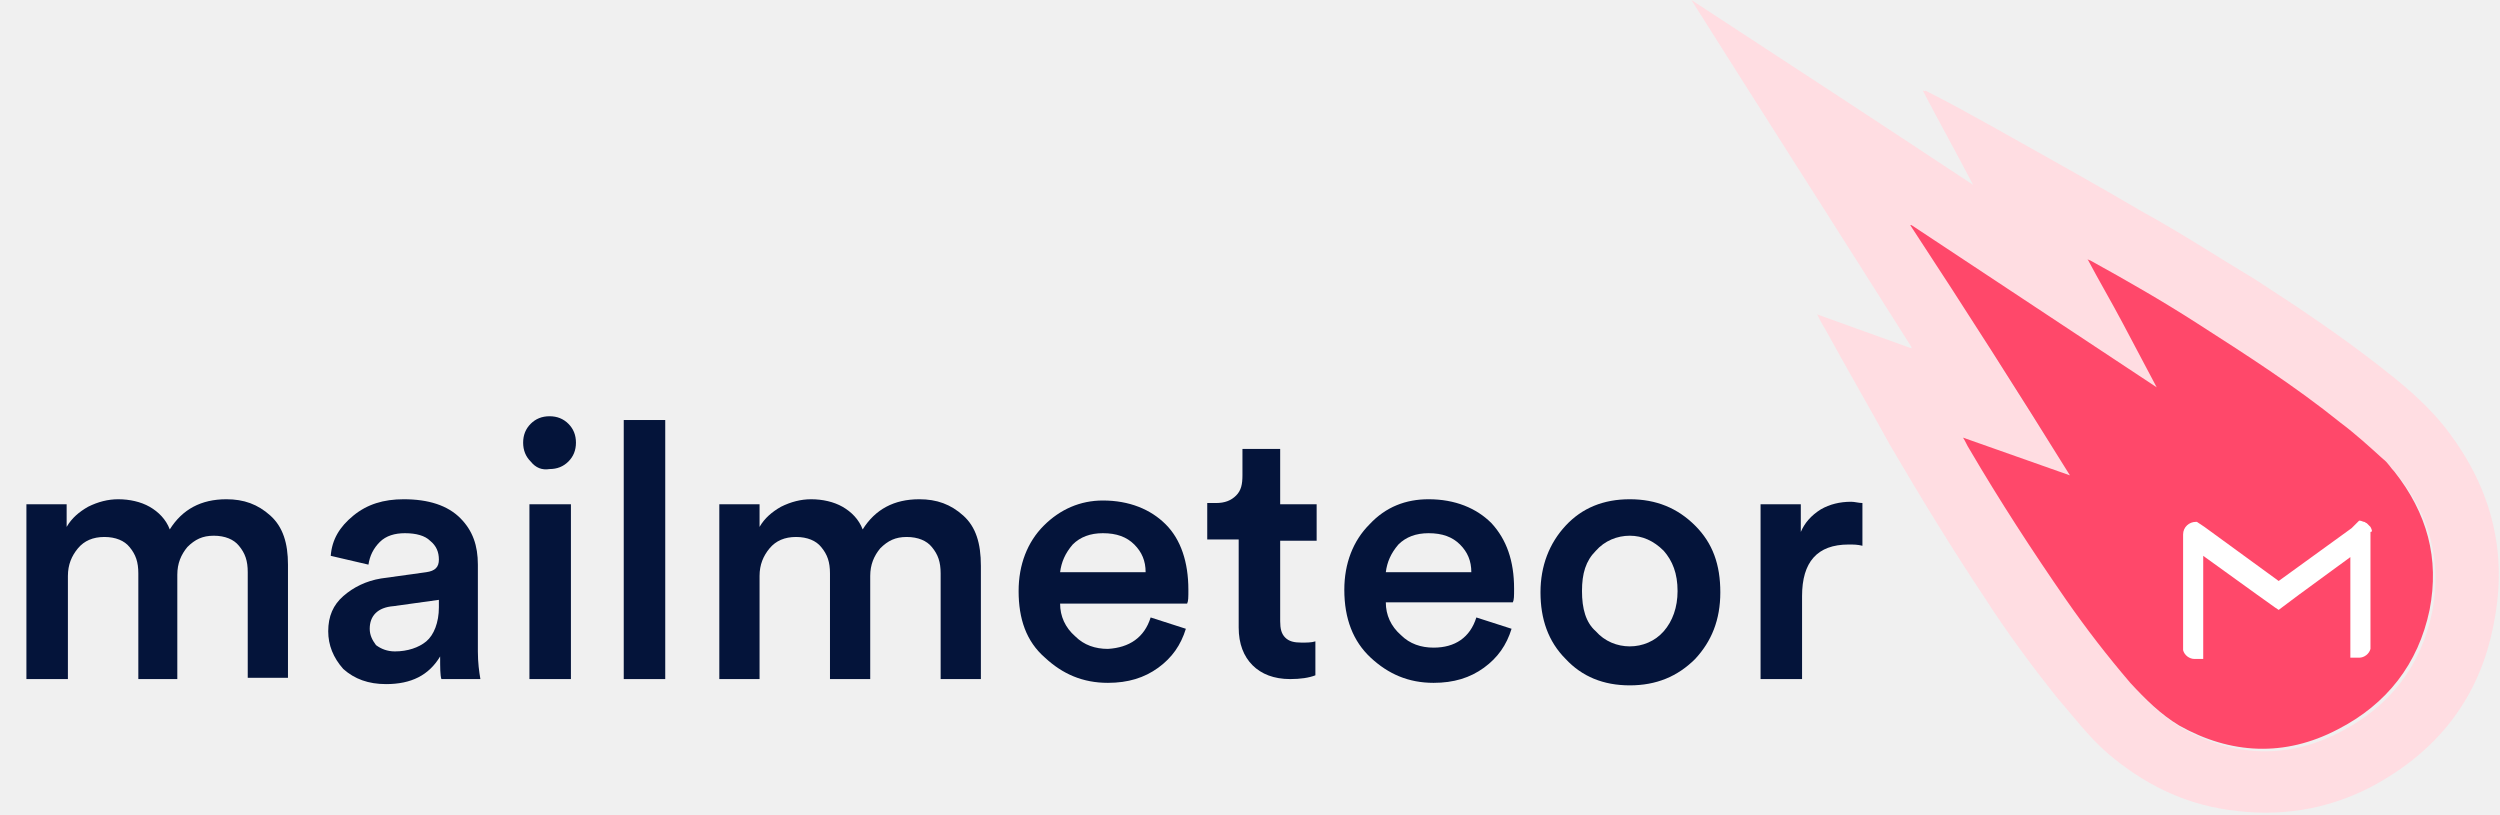
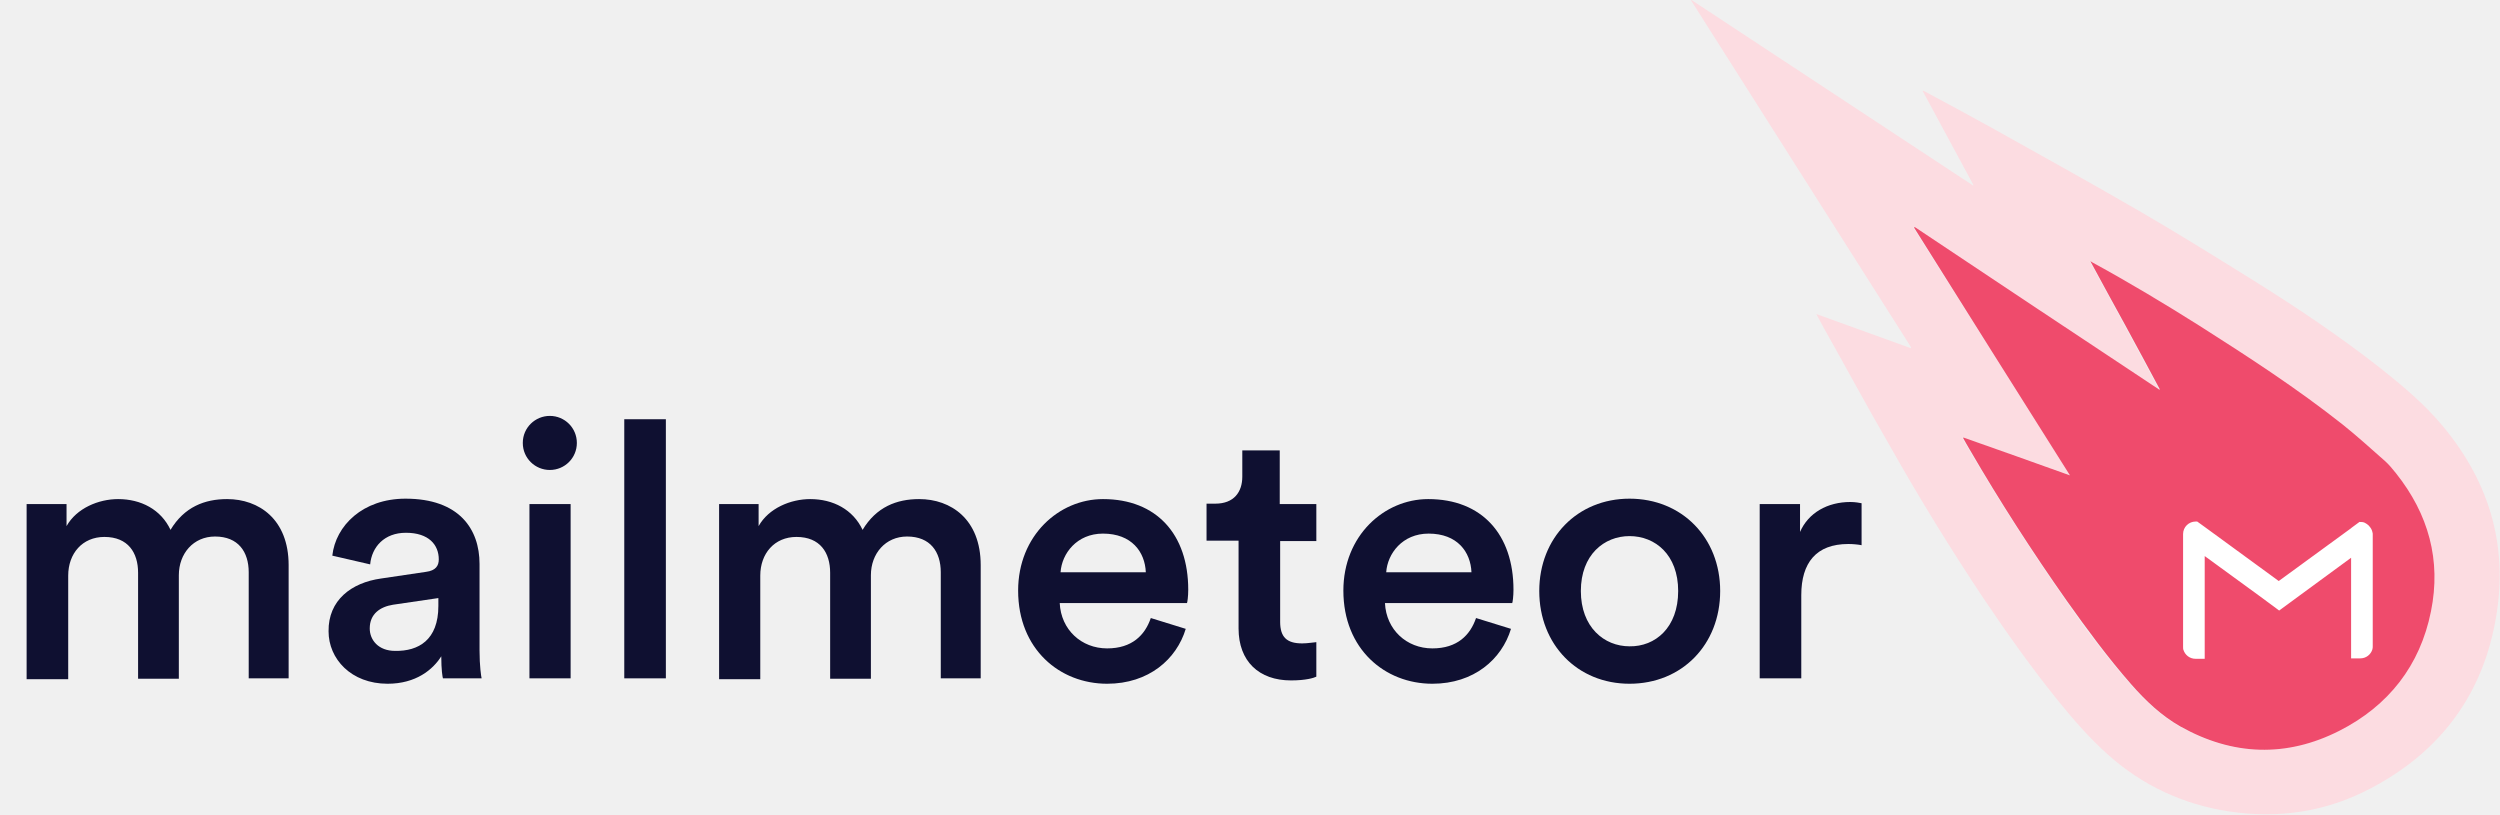
- <svg xmlns="http://www.w3.org/2000/svg" version="1.1" id="Calque_1" x="0px" y="0px" viewBox="0 0 198.8 64.8" style="enable-background:new 0 0 198.8 64.8;" xml:space="preserve">
+ <svg xmlns="http://www.w3.org/2000/svg" version="1.1" id="Logo" x="0px" y="0px" viewBox="0 0 601.1 195.8" style="enable-background:new 0 0 601.1 195.8;" xml:space="preserve">
  <style type="text/css">
- 	.st0{enable-background:new    ;}
- 	.st1{fill:#04143A;}
- 	.st2{fill:#FFDDE2;}
- 	.st3{fill:#FF486A;}
- 	.st4{fill:#FFFFFF;}
+ 	.st0{fill:#0F1031;}
+ 	.st1{fill:#FCDCE1;}
+ 	.st2{fill:#EF4B6C;}
+ 	.st3{fill:#FFFFFF;}
</style>
-   <g id="mailmeteor">
-     <g class="st0">
-       <path class="st1" d="M5.4,54H2.1V40.1h3.2v1.8c0.4-0.7,1-1.2,1.7-1.6c0.8-0.4,1.6-0.6,2.4-0.6c0.9,0,1.8,0.2,2.5,0.6    c0.7,0.4,1.3,1,1.6,1.8c1-1.6,2.5-2.4,4.5-2.4c1.4,0,2.5,0.4,3.5,1.3s1.4,2.2,1.4,3.9v9h-3.2v-8.4c0-0.9-0.2-1.5-0.7-2.1    c-0.4-0.5-1.1-0.8-2-0.8c-0.9,0-1.5,0.3-2.1,0.9c-0.5,0.6-0.8,1.3-0.8,2.2V54H11v-8.4c0-0.9-0.2-1.5-0.7-2.1    c-0.4-0.5-1.1-0.8-2-0.8c-0.9,0-1.6,0.3-2.1,0.9c-0.5,0.6-0.8,1.3-0.8,2.2V54z" />
-       <path class="st1" d="M26.1,50.2c0-1.2,0.4-2.1,1.2-2.8c0.8-0.7,1.8-1.2,3-1.4l3.6-0.5c0.7-0.1,1-0.4,1-1c0-0.6-0.2-1.1-0.7-1.5    c-0.4-0.4-1.1-0.6-2-0.6c-0.8,0-1.5,0.2-2,0.7c-0.5,0.5-0.8,1.1-0.9,1.8l-3-0.7c0.1-1.3,0.7-2.3,1.8-3.2c1.1-0.9,2.4-1.3,4-1.3    c2,0,3.5,0.5,4.5,1.5c1,1,1.4,2.2,1.4,3.7v6.9c0,0.9,0.1,1.6,0.2,2.2h-3.1c-0.1-0.3-0.1-0.9-0.1-1.8c-0.9,1.5-2.3,2.2-4.3,2.2    c-1.4,0-2.5-0.4-3.4-1.2C26.5,52.3,26.1,51.3,26.1,50.2z M31.4,51.8c1,0,1.9-0.3,2.5-0.8s1-1.5,1-2.7v-0.6l-3.6,0.5    C30,48.3,29.4,49,29.4,50c0,0.5,0.2,0.9,0.5,1.3C30.3,51.6,30.8,51.8,31.4,51.8z" />
-       <path class="st1" d="M42.2,36.7c-0.4-0.4-0.6-0.9-0.6-1.5s0.2-1.1,0.6-1.5c0.4-0.4,0.9-0.6,1.5-0.6c0.6,0,1.1,0.2,1.5,0.6    c0.4,0.4,0.6,0.9,0.6,1.5c0,0.6-0.2,1.1-0.6,1.5c-0.4,0.4-0.9,0.6-1.5,0.6C43.1,37.4,42.6,37.2,42.2,36.7z M45.4,54h-3.3V40.1h3.3    V54z" />
-       <path class="st1" d="M52.9,54h-3.3V33.4h3.3V54z" />
-       <path class="st1" d="M60.5,54h-3.3V40.1h3.2v1.8c0.4-0.7,1-1.2,1.7-1.6c0.8-0.4,1.6-0.6,2.4-0.6c0.9,0,1.8,0.2,2.5,0.6    c0.7,0.4,1.3,1,1.6,1.8c1-1.6,2.5-2.4,4.5-2.4c1.4,0,2.5,0.4,3.5,1.3S78,43.2,78,45v9h-3.2v-8.4c0-0.9-0.2-1.5-0.7-2.1    c-0.4-0.5-1.1-0.8-2-0.8c-0.9,0-1.5,0.3-2.1,0.9c-0.5,0.6-0.8,1.3-0.8,2.2V54H66v-8.4c0-0.9-0.2-1.5-0.7-2.1    c-0.4-0.5-1.1-0.8-2-0.8c-0.9,0-1.6,0.3-2.1,0.9c-0.5,0.6-0.8,1.3-0.8,2.2V54z" />
-       <path class="st1" d="M91.5,49.1l2.8,0.9c-0.4,1.3-1.1,2.3-2.2,3.1c-1.1,0.8-2.4,1.2-4,1.2c-2,0-3.6-0.7-5-2C81.6,51,81,49.2,81,47    c0-2.1,0.7-3.9,2-5.2s2.9-2,4.7-2c2.1,0,3.8,0.7,5,1.9s1.8,3,1.8,5.2c0,0.6,0,0.9-0.1,1.1H84.3c0,1,0.4,1.9,1.2,2.6    c0.7,0.7,1.6,1,2.6,1C89.8,51.5,91,50.7,91.5,49.1z M84.3,45.5h6.8c0-0.9-0.3-1.6-0.9-2.2c-0.6-0.6-1.4-0.9-2.5-0.9    c-1,0-1.8,0.3-2.4,0.9C84.7,44,84.4,44.7,84.3,45.5z" />
-       <path class="st1" d="M101.8,35.9v4.2h2.9V43h-2.9v6.4c0,0.6,0.1,1,0.4,1.3c0.3,0.3,0.7,0.4,1.3,0.4c0.4,0,0.8,0,1.1-0.1v2.7    c-0.5,0.2-1.2,0.3-2,0.3c-1.3,0-2.3-0.4-3-1.1c-0.7-0.7-1.1-1.7-1.1-3v-7H96v-2.9h0.7c0.7,0,1.2-0.2,1.6-0.6    c0.4-0.4,0.5-0.9,0.5-1.6v-2.1H101.8z" />
-       <path class="st1" d="M117.4,49.1l2.8,0.9c-0.4,1.3-1.1,2.3-2.2,3.1s-2.4,1.2-4,1.2c-2,0-3.6-0.7-5-2s-2.1-3.1-2.1-5.4    c0-2.1,0.7-3.9,2-5.2c1.3-1.4,2.9-2,4.7-2c2.1,0,3.8,0.7,5,1.9c1.2,1.3,1.8,3,1.8,5.2c0,0.6,0,0.9-0.1,1.1h-10.1    c0,1,0.4,1.9,1.2,2.6c0.7,0.7,1.6,1,2.6,1C115.7,51.5,116.9,50.7,117.4,49.1z M110.2,45.5h6.8c0-0.9-0.3-1.6-0.9-2.2    c-0.6-0.6-1.4-0.9-2.5-0.9c-1,0-1.8,0.3-2.4,0.9C110.6,44,110.3,44.7,110.2,45.5z" />
-       <path class="st1" d="M129.6,39.7c2.1,0,3.8,0.7,5.2,2.1c1.4,1.4,2,3.1,2,5.3s-0.7,3.9-2,5.3c-1.4,1.4-3.1,2.1-5.2,2.1    c-2.1,0-3.8-0.7-5.1-2.1c-1.4-1.4-2-3.2-2-5.3s0.7-3.9,2-5.3C125.8,40.4,127.5,39.7,129.6,39.7z M126.9,50.2    c0.7,0.8,1.7,1.2,2.7,1.2s2-0.4,2.7-1.2c0.7-0.8,1.1-1.9,1.1-3.2c0-1.4-0.4-2.4-1.1-3.2c-0.8-0.8-1.7-1.2-2.7-1.2s-2,0.4-2.7,1.2    c-0.8,0.8-1.1,1.8-1.1,3.2S126.1,49.5,126.9,50.2z" />
-       <path class="st1" d="M148.1,40v3.4c-0.4-0.1-0.7-0.1-1.1-0.1c-2.5,0-3.7,1.4-3.7,4.1V54H140V40.1h3.2v2.2c0.3-0.7,0.8-1.3,1.6-1.8    c0.7-0.4,1.5-0.6,2.4-0.6C147.5,39.9,147.8,40,148.1,40z" />
+   <g id="Color1">
+     <g>
+       <path class="st0" d="M6.4,163.1v-41.9H16v5.3c2.4-4.3,7.7-6.5,12.4-6.5c5.5,0,10.3,2.5,12.6,7.4c3.3-5.5,8.2-7.4,13.6-7.4    c7.6,0,14.8,4.8,14.8,15.9v27.2h-9.6v-25.5c0-4.9-2.5-8.6-8.1-8.6c-5.2,0-8.7,4.1-8.7,9.3v24.9h-9.8v-25.5c0-4.8-2.4-8.6-8.1-8.6    c-5.3,0-8.7,4-8.7,9.3v24.9H6.4z" />
+       <path class="st0" d="M91.6,139.1l10.8-1.6c2.4-0.3,3.1-1.5,3.1-3c0-3.5-2.4-6.4-7.9-6.4c-5.2,0-8.2,3.4-8.6,7.6l-9.1-2.1    c0.8-7.2,7.3-13.7,17.6-13.7c12.9,0,17.8,7.3,17.8,15.7v20.8c0,3.8,0.4,6.3,0.5,6.7h-9.3c-0.1-0.3-0.4-2-0.4-5.3    c-2,3.2-6.1,6.6-12.9,6.6c-8.8,0-14.2-6-14.2-12.6C78.9,144.3,84.5,140.1,91.6,139.1z M105.4,145.7v-1.9l-10.9,1.6    c-3.1,0.5-5.6,2.2-5.6,5.7c0,2.8,2.1,5.4,6.1,5.4C100.6,156.6,105.4,153.9,105.4,145.7z" />
+       <path class="st0" d="M132.2,100c3.6,0,6.5,2.9,6.5,6.5s-2.9,6.5-6.5,6.5c-3.5,0-6.5-2.8-6.5-6.5S128.7,100,132.2,100z     M127.3,163.1v-41.9h9.9v41.9H127.3z" />
+       <path class="st0" d="M150.1,163.1v-62.3h10v62.3H150.1z" />
+       <path class="st0" d="M172.9,163.1v-41.9h9.5v5.3c2.4-4.3,7.7-6.5,12.4-6.5c5.5,0,10.3,2.5,12.6,7.4c3.3-5.5,8.2-7.4,13.6-7.4    c7.6,0,14.8,4.8,14.8,15.9v27.2h-9.6v-25.5c0-4.9-2.5-8.6-8.1-8.6c-5.2,0-8.7,4.1-8.7,9.3v24.9h-9.8v-25.5c0-4.8-2.4-8.6-8.1-8.6    c-5.3,0-8.7,4-8.7,9.3v24.9H172.9z" />
+       <path class="st0" d="M285.1,151.2c-2.2,7.3-8.9,13.2-18.9,13.2c-11.4,0-21.4-8.3-21.4-22.4c0-13.2,9.8-22,20.4-22    c12.9,0,20.5,8.5,20.5,21.8c0,1.6-0.2,3-0.3,3.2h-30.6c0.3,6.4,5.2,10.9,11.4,10.9c6,0,9.1-3.2,10.5-7.3L285.1,151.2z     M275.5,137.6c-0.2-4.9-3.4-9.3-10.3-9.3c-6.3,0-9.9,4.8-10.2,9.3H275.5z" />
+       <path class="st0" d="M307.8,121.2h8.7v8.9h-8.7v19.4c0,3.7,1.6,5.2,5.3,5.2c1.4,0,3-0.3,3.4-0.3v8.3c-0.6,0.3-2.5,0.9-6.1,0.9    c-7.7,0-12.6-4.6-12.6-12.5v-21.1h-7.7v-8.9h2.1c4.5,0,6.5-2.8,6.5-6.5v-6.3h9V121.2z" />
+       <path class="st0" d="M363.3,151.2c-2.2,7.3-8.9,13.2-18.9,13.2c-11.4,0-21.4-8.3-21.4-22.4c0-13.2,9.8-22,20.4-22    c12.9,0,20.5,8.5,20.5,21.8c0,1.6-0.2,3-0.3,3.2H333c0.3,6.4,5.2,10.9,11.4,10.9c6,0,9.1-3.2,10.5-7.3L363.3,151.2z M353.8,137.6    c-0.2-4.9-3.4-9.3-10.3-9.3c-6.3,0-9.9,4.8-10.2,9.3H353.8z" />
+       <path class="st0" d="M413.6,142.1c0,12.9-9.2,22.3-21.8,22.3c-12.5,0-21.7-9.4-21.7-22.3c0-12.8,9.2-22.2,21.7-22.2    C404.4,119.9,413.6,129.3,413.6,142.1z M403.5,142.1c0-8.7-5.5-13.2-11.7-13.2c-6.1,0-11.7,4.5-11.7,13.2s5.6,13.3,11.7,13.3    C398,155.5,403.5,150.9,403.5,142.1z" />
+       <path class="st0" d="M447.7,131.1c-1.1-0.2-2.2-0.3-3.3-0.3c-7.7,0-11.3,4.5-11.3,12.3v20h-10v-41.9h9.7v6.7    c2-4.6,6.6-7.2,12.1-7.2c1.2,0,2.2,0.2,2.7,0.3V131.1z" />
    </g>
    <g>
      <g>
        <g>
-           <path class="st2" d="M152.9,7.2c1.3,2.5,2.7,5,4,7.5l0,0C149.5,9.8,142,4.9,134.5,0l0,0c5.8,9.2,11.7,18.4,17.5,27.6      c0,0,0,0,0,0.1c-2.5-0.9-5-1.8-7.5-2.7c0.2,0.4,0.4,0.8,0.6,1.1c1.7,3.1,3.5,6.2,5.2,9.3c2.4,4.1,4.9,8.2,7.5,12.1      c1.8,2.8,3.8,5.5,5.8,8c1.3,1.5,2.5,3.1,4,4.4c2.8,2.4,6,4,9.6,4.5c4,0.6,7.8,0,11.3-1.8c5.3-2.8,8.7-7.1,9.8-13      c1.2-5.9-0.3-11.2-4.1-15.9c-1.5-1.8-3.2-3.2-5-4.6c-3.2-2.5-6.5-4.7-9.9-6.9c-3-1.8-5.9-3.7-9-5.4c-3.9-2.3-7.9-4.5-11.8-6.7      c-1.8-1-3.6-2-5.4-2.9C153.1,7.3,153,7.2,152.9,7.2L152.9,7.2z M164.6,37.8c-4.2-6.6-8.3-13.2-12.5-19.7c0,0,0,0,0.1,0      c6.5,4.3,13,8.6,19.5,12.9l0,0c-0.9-1.7-1.8-3.4-2.7-5.1s-1.8-3.4-2.8-5.1c0.1,0,0.1,0.1,0.2,0.1c2.9,1.6,5.7,3.3,8.5,5      c3.9,2.5,7.8,5,11.4,7.9c1.2,0.9,2.3,1.9,3.4,2.9c0.3,0.3,0.6,0.6,0.9,1c2.6,3.2,3.6,6.9,2.8,11c-0.9,4.3-3.4,7.5-7.3,9.5      c-4.2,2.2-8.5,2-12.6-0.3c-1.5-0.9-2.8-2.1-3.9-3.4c-1.9-2.1-3.5-4.3-5.1-6.6c-2.7-3.9-5.3-7.9-7.7-12c-0.2-0.3-0.3-0.6-0.5-0.9      l0,0C159,35.8,161.8,36.8,164.6,37.8z" />
-           <path class="st3" d="M164.6,37.8c-2.8-1-5.7-2-8.5-3l0,0c0.2,0.3,0.3,0.6,0.5,0.9c2.4,4.1,5,8.1,7.7,12c1.6,2.3,3.3,4.5,5.1,6.6      c1.2,1.3,2.4,2.5,3.9,3.4c4.1,2.3,8.4,2.5,12.6,0.3c3.9-2,6.4-5.2,7.3-9.5c0.8-4.1-0.2-7.7-2.8-11c-0.3-0.3-0.5-0.7-0.9-1      c-1.1-1-2.2-2-3.4-2.9c-3.6-2.9-7.5-5.4-11.4-7.9c-2.8-1.8-5.6-3.4-8.5-5c0,0-0.1,0-0.2-0.1c0.9,1.7,1.9,3.4,2.8,5.1      c0.9,1.7,1.8,3.4,2.7,5.1l0,0c-6.5-4.3-13-8.6-19.5-12.9c0,0,0,0-0.1,0C156.3,24.6,160.5,31.2,164.6,37.8z" />
+           <path class="st1" d="M462.3,21.9c4.1,7.5,8.1,15.1,12.2,22.6c0,0-0.1,0.1-0.1,0.1C451.8,29.7,429.3,14.9,406.7,0      c0,0-0.1,0.1-0.1,0.1c17.6,27.8,35.3,55.6,52.9,83.4c0,0.1-0.1,0.1-0.1,0.2c-7.5-2.7-15-5.4-22.7-8.2c0.7,1.3,1.3,2.4,1.9,3.5      c5.3,9.4,10.4,18.9,15.8,28.2C461.5,119.8,469,132,477,144c5.6,8.3,11.4,16.5,17.7,24.3c3.8,4.7,7.7,9.2,12.2,13.2      c8.3,7.4,18,11.9,29,13.6c12,1.8,23.5,0.1,34.2-5.6c16-8.4,26.2-21.5,29.7-39.2c3.6-17.9-0.8-33.9-12.5-47.9      c-4.4-5.3-9.7-9.7-15.1-14c-9.6-7.5-19.7-14.3-30.1-20.8c-9-5.6-18-11.2-27.1-16.5c-11.9-6.9-23.8-13.5-35.8-20.2      c-5.4-3-10.8-5.9-16.2-8.8c-0.2-0.1-0.4-0.2-0.6-0.3C462.4,21.8,462.3,21.8,462.3,21.9z M497.7,114.3      c-12.6-19.9-25.1-39.8-37.7-59.6c0.1,0,0.1-0.1,0.2-0.1c19.6,13,39.2,26,58.8,39.1c0,0,0.1-0.1,0.1-0.1      c-2.8-5.1-5.5-10.3-8.3-15.4c-2.8-5.1-5.5-10.2-8.4-15.4c0.2,0.1,0.4,0.2,0.5,0.3c8.7,4.7,17.3,9.8,25.7,15.2      c11.8,7.5,23.5,15.2,34.5,23.8c3.5,2.8,6.9,5.8,10.2,8.8c1,0.9,1.8,1.9,2.6,2.9c7.8,9.8,10.9,20.9,8.4,33.2      c-2.7,13.1-10.2,22.7-22,28.7c-12.8,6.5-25.6,6-38.2-1c-4.6-2.6-8.4-6.2-11.9-10.2c-5.6-6.4-10.7-13.1-15.5-20.1      c-8.3-11.8-16-23.9-23.3-36.3c-0.5-0.9-1.1-1.8-1.6-2.8c0,0,0.1-0.1,0.1-0.1C480.6,108.2,489.1,111.2,497.7,114.3z" />
+           <path class="st2" d="M497.7,114.3c-8.6-3.1-17.1-6.1-25.6-9.1c0,0-0.1,0.1-0.1,0.1c0.5,0.9,1,1.8,1.6,2.8      c7.2,12.4,15,24.5,23.3,36.3c4.9,6.9,9.9,13.7,15.5,20.1c3.5,4,7.3,7.6,11.9,10.2c12.5,7,25.4,7.5,38.2,1      c11.8-6,19.4-15.7,22-28.7c2.5-12.3-0.6-23.4-8.4-33.2c-0.8-1-1.7-2.1-2.6-2.9c-3.4-3-6.7-6-10.2-8.8      c-11-8.7-22.7-16.3-34.5-23.8c-8.4-5.3-16.9-10.4-25.7-15.2c-0.1-0.1-0.2-0.1-0.5-0.3c2.8,5.2,5.6,10.3,8.4,15.4      c2.8,5.1,5.5,10.2,8.3,15.4c0,0-0.1,0.1-0.1,0.1c-19.6-13-39.2-26-58.8-39.1c-0.1,0-0.1,0.1-0.2,0.1      C472.6,74.5,485.1,94.3,497.7,114.3z" />
        </g>
      </g>
-       <path class="st4" d="M188.5,41.9c-0.1-0.1-0.2-0.2-0.3-0.3c-0.1,0-0.1-0.1-0.2-0.1c-0.1,0-0.2-0.1-0.4-0.1l0,0l0,0L187,42l0,0    l-5.8,4.2l-5.9-4.3l-0.6-0.4h-0.1c-0.5,0-1,0.4-1,1V43v8.4c0,0.1,0,0.2,0,0.3c0.1,0.4,0.5,0.7,0.9,0.7h0.7v-8.2l4.3,3.1l1.4,1    l0.3,0.2l1.6-1.2l4.1-3v8h0.7c0.4,0,0.8-0.3,0.9-0.7c0-0.1,0-0.2,0-0.3V43v-0.7C188.7,42.3,188.6,42.1,188.5,41.9z" />
+       <path class="st3" d="M569.9,126.8c-0.2-0.3-0.5-0.6-0.8-0.8c-0.2-0.1-0.3-0.2-0.5-0.3c-0.4-0.2-0.8-0.2-1.2-0.2l0,0h-0.1l-1.9,1.4    l-0.1,0.1l-17.4,12.7l-17.8-13l-1.8-1.3h-0.4c-1.6,0-3,1.3-3,3v1.6v25.5c0,0.3,0,0.6,0.1,0.8c0.4,1.2,1.5,2.1,2.9,2.1h2.2l0-24.7    l12.9,9.4l4.2,3.1l0.8,0.6l4.9-3.6l12.4-9.1v24.2h2.2c1.4,0,2.5-0.9,2.9-2.1c0.1-0.3,0.1-0.6,0.1-0.8v-25v-2.1    C570.4,127.8,570.3,127.3,569.9,126.8z" />
    </g>
  </g>
</svg>
